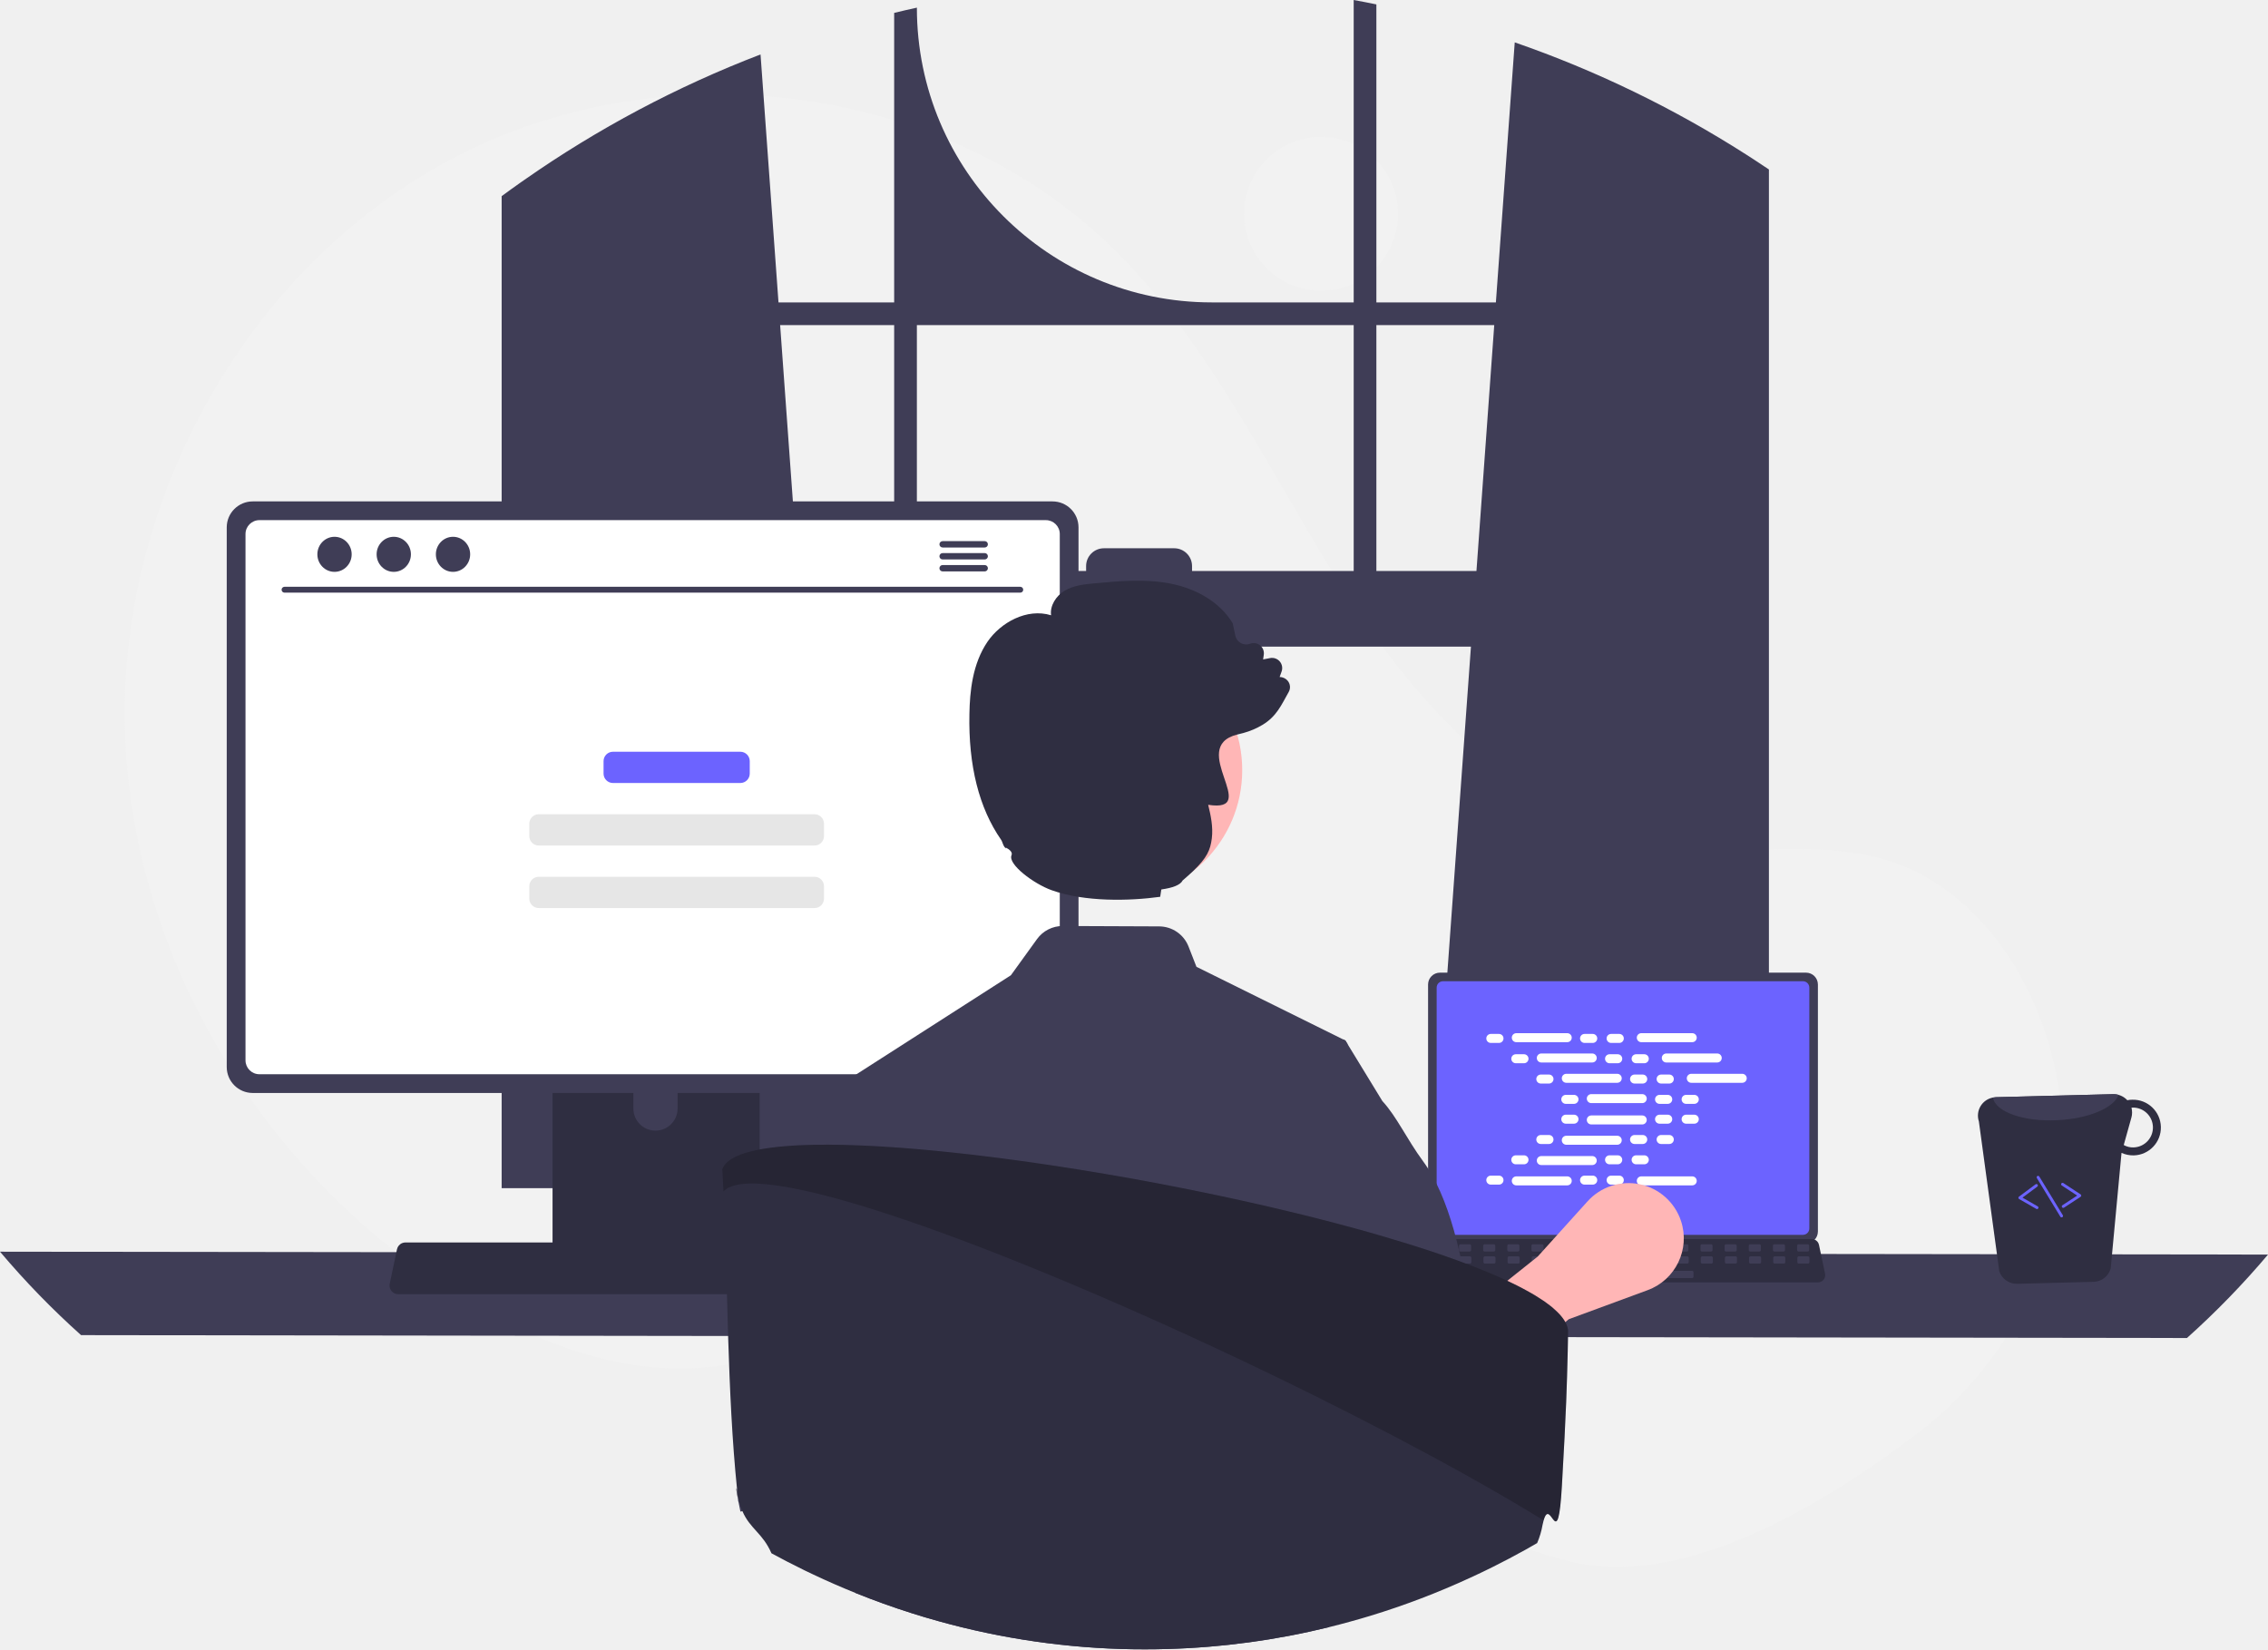
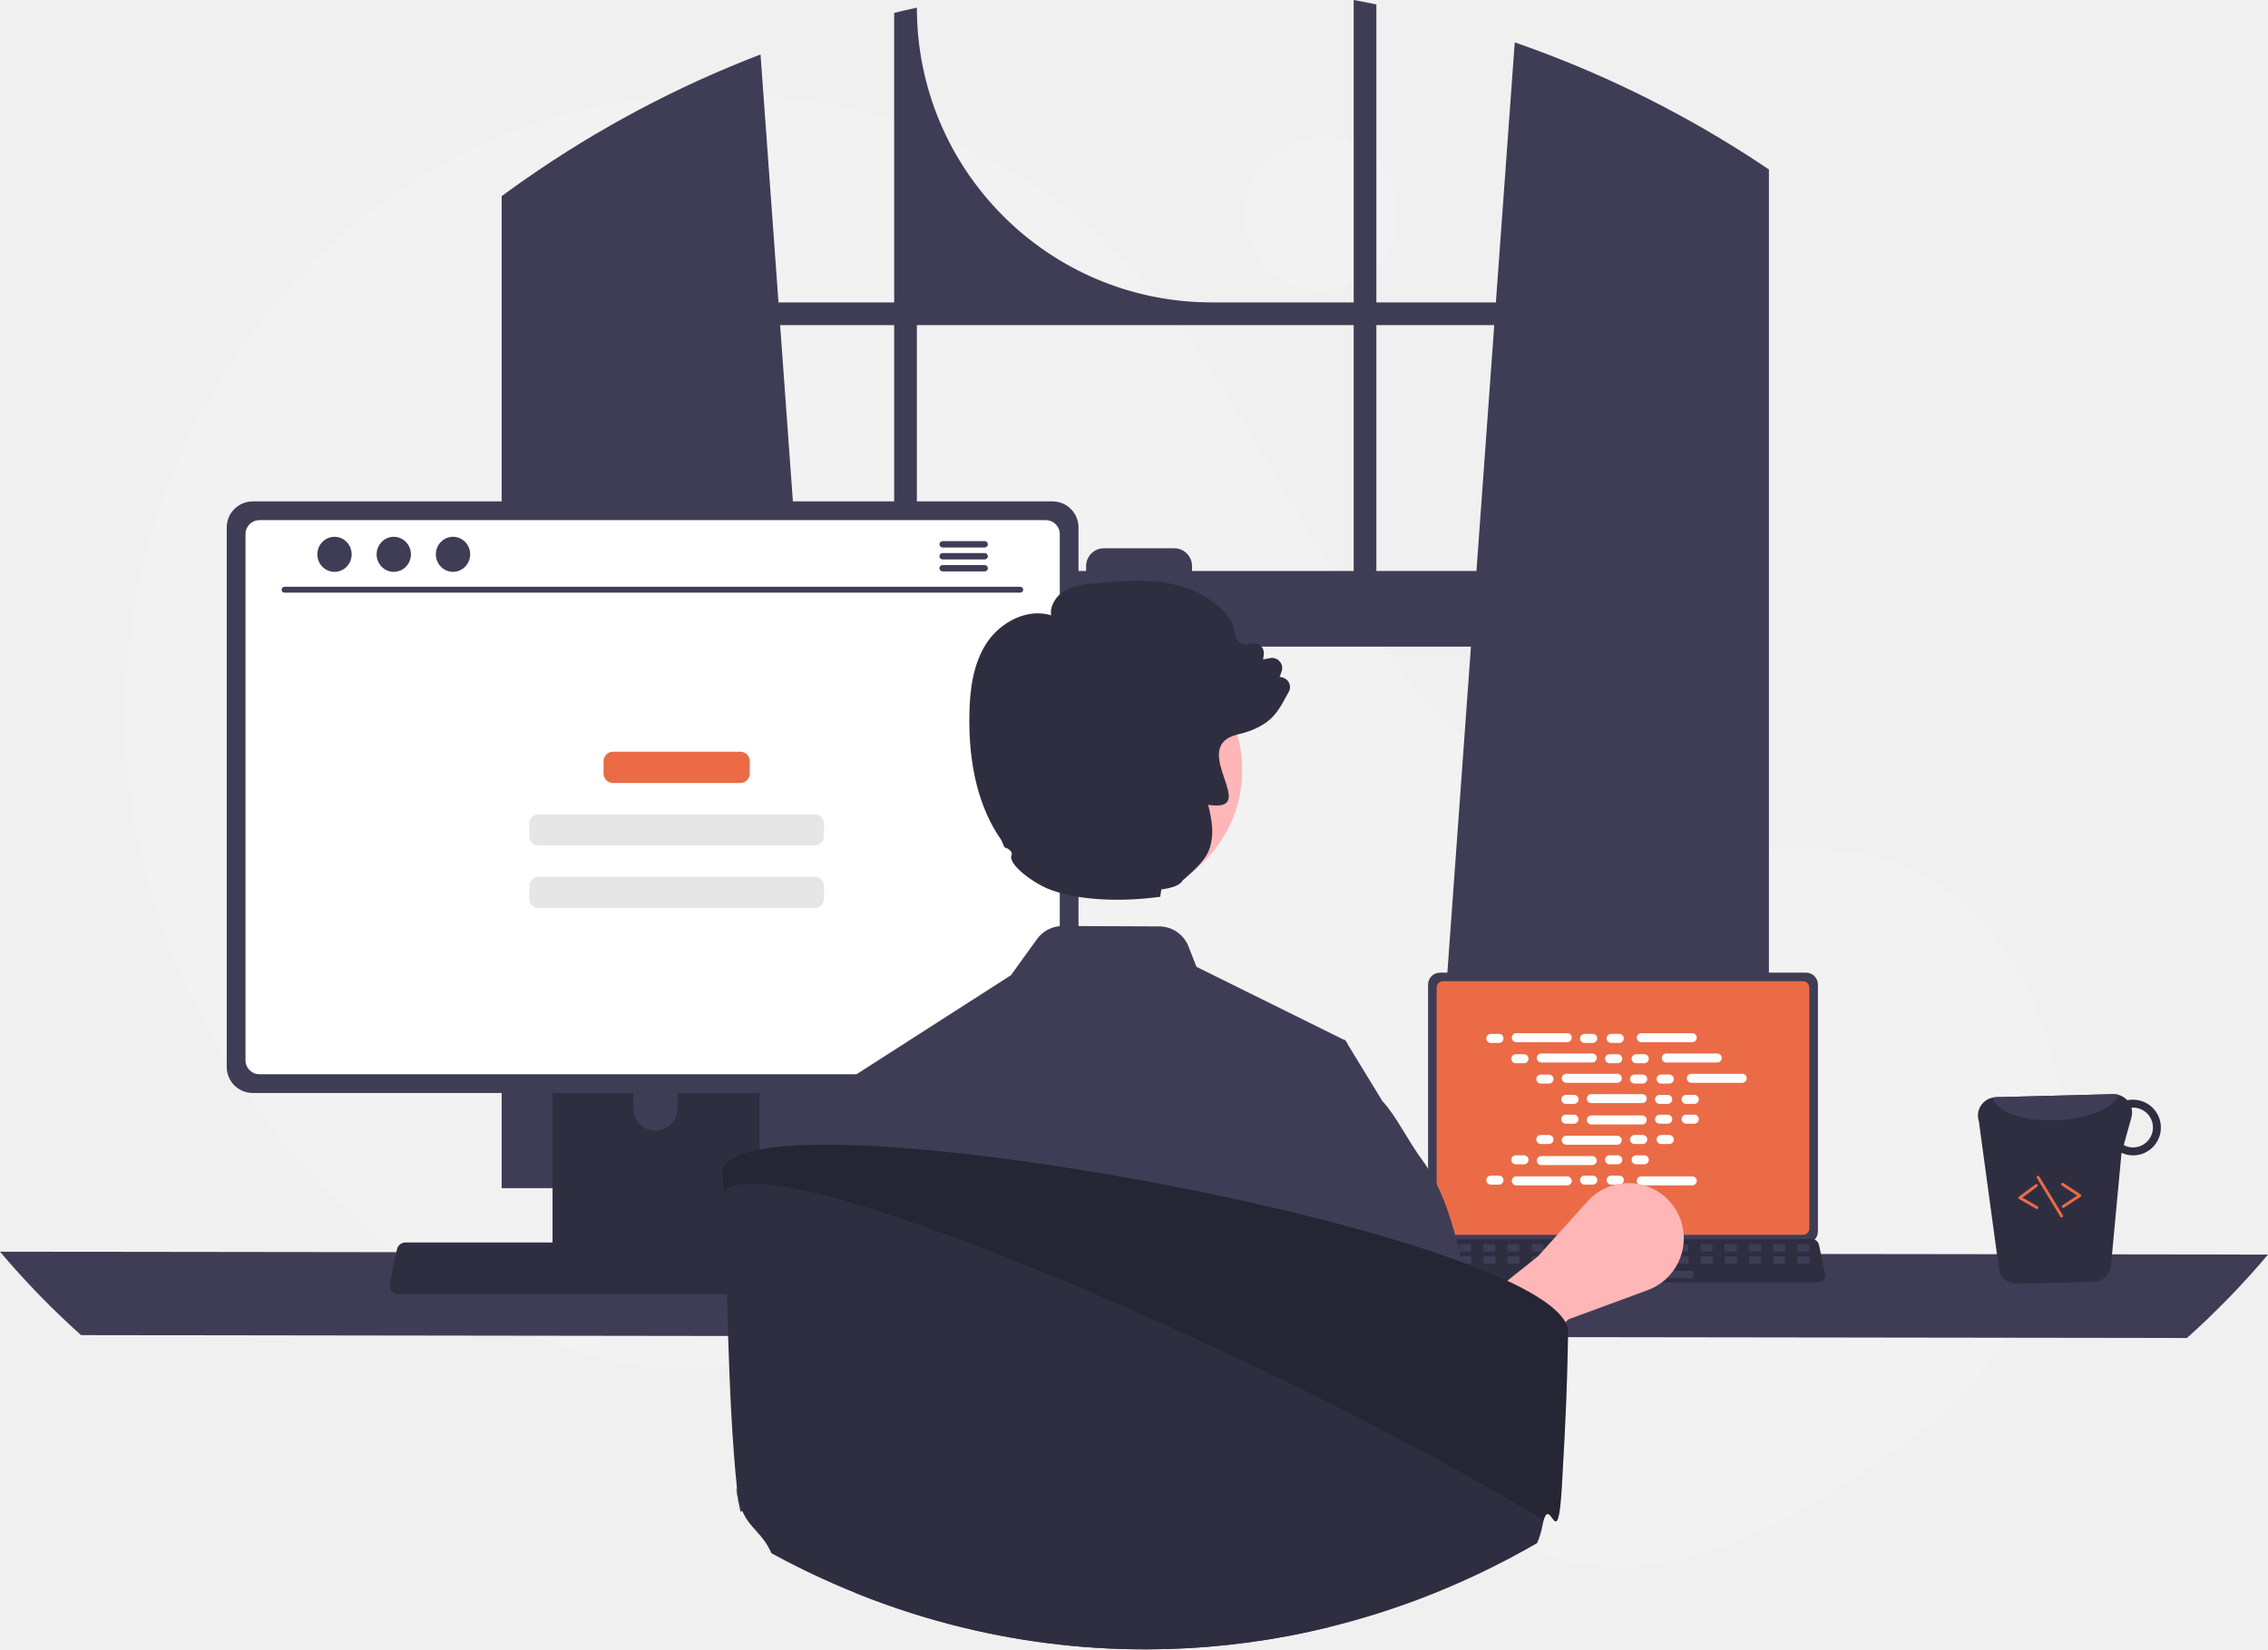
<svg xmlns="http://www.w3.org/2000/svg" data-name="Layer 1" width="786.82" height="572.258" viewBox="0 0 786.82 572.258">
  <circle cx="458.321" cy="74.182" r="26.701" fill="#f2f2f2" />
  <path d="M872.038,661.023c39.688-30.229,58.644-81.025,46.776-129.482q-.442-1.806-.934-3.604c-7.867-28.763-27.332-56.101-55.7-65.291-23.82-7.717-49.82-1.783-74.669-4.851-48.781-6.024-86.601-45.494-113.211-86.819-26.611-41.325-47.062-87.583-82.422-121.724-58.285-56.275-153.362-68.391-225.627-31.76C293.987,254.121,247.955,335.391,249.918,416.386c1.963,80.995,50.046,158.432,119.875,199.517,25.652,15.093,55.321,25.785,84.848,22.044,25.62-3.246,48.899-17.013,74.399-21.1,40.091-6.426,79.927,11.701,114.603,32.824,34.676,21.123,68.17,46.16,107.574,55.952C789.478,715.131,836.881,687.801,872.038,661.023Z" transform="translate(-206.59 -163.8711)" fill="#f2f2f2" />
  <path d="M815.016,219.191c-.87-.58-1.75-1.13-2.62-1.69a380.24,380.24,0,0,0-80.31-38.93l-6.54,90.22h-41.46v-103.39c-2.61-.54-5.24-1.05-7.87-1.53v104.92H626.946A102.27,102.27,0,0,1,524.676,166.521v-0c-2.64.57-5.26,1.18-7.88,1.83v100.44h-40.13l-6.23-86.03a380.858,380.858,0,0,0-81.94,43.53c-.44.3-.88.61-1.31.91-2.21,1.55-4.39,3.13-6.56,4.73v344.19h118.27l-2.09-28.95-11.5-158.95h231.59l-11.5,158.95-2.09,28.95h116.96v-353.45Q817.656,220.901,815.016,219.191Zm-298.22,142.78h-33.39l-6.17-85.3h39.56Zm159.42,0h-56.08v-1.69a6.18,6.18,0,0,0-6.19-6.18h-24.38a6.178,6.178,0,0,0-6.18,6.18v1.69h-58.71v-85.3h151.54Zm7.87,0v-85.3h40.89l-6.17,85.3Z" transform="translate(-206.59 -163.8711)" fill="#3f3d56" />
  <path d="M206.59,598.162a289.003,289.003,0,0,0,28.12,28.95l730.58,1a289.003,289.003,0,0,0,28.12-28.95Z" transform="translate(-206.59 -163.8711)" fill="#3f3d56" />
  <path d="M702.02,505.462v85.704a4.122,4.122,0,0,0,4.119,4.119H833.143a4.122,4.122,0,0,0,4.119-4.119v-85.704a4.124,4.124,0,0,0-4.119-4.115H706.139A4.124,4.124,0,0,0,702.02,505.462Z" transform="translate(-206.59 -163.8711)" fill="#3f3d56" />
-   <path d="M704.999,506.529V590.109a2.205,2.205,0,0,0,2.201,2.201H832.086a2.205,2.205,0,0,0,2.201-2.201V506.529a2.206,2.206,0,0,0-2.201-2.206H707.201A2.206,2.206,0,0,0,704.999,506.529Z" transform="translate(-206.59 -163.8711)" fill="#6c63ff" />
+   <path d="M704.999,506.529V590.109a2.205,2.205,0,0,0,2.201,2.201H832.086a2.205,2.205,0,0,0,2.201-2.201V506.529a2.206,2.206,0,0,0-2.201-2.206H707.201A2.206,2.206,0,0,0,704.999,506.529Z" transform="translate(-206.59 -163.8711)" fill="#eb6b47" />
  <path d="M699.364,607.881a2.47,2.47,0,0,0,1.943.93H837.299a2.502,2.502,0,0,0,2.446-3.016l-2.111-10.027a2.507,2.507,0,0,0-1.558-1.818,2.425,2.425,0,0,0-.888-.168H703.41a2.424,2.424,0,0,0-.888.168,2.507,2.507,0,0,0-1.558,1.818l-2.111,10.027A2.501,2.501,0,0,0,699.364,607.881Z" transform="translate(-206.59 -163.8711)" fill="#2f2e41" />
  <rect x="830.034" y="595.588" width="4.188" height="2.513" rx="0.488" transform="translate(1457.666 1029.819) rotate(-180)" fill="#3f3d56" />
  <rect x="821.657" y="595.588" width="4.188" height="2.513" rx="0.488" transform="translate(1440.912 1029.819) rotate(-180)" fill="#3f3d56" />
  <rect x="813.28" y="595.588" width="4.188" height="2.513" rx="0.488" transform="translate(1424.158 1029.819) rotate(-180)" fill="#3f3d56" />
  <rect x="804.903" y="595.588" width="4.188" height="2.513" rx="0.488" transform="translate(1407.404 1029.819) rotate(-180)" fill="#3f3d56" />
  <rect x="796.526" y="595.588" width="4.188" height="2.513" rx="0.488" transform="translate(1390.65 1029.819) rotate(-180)" fill="#3f3d56" />
  <rect x="788.149" y="595.588" width="4.188" height="2.513" rx="0.488" transform="translate(1373.896 1029.819) rotate(-180)" fill="#3f3d56" />
  <rect x="779.772" y="595.588" width="4.188" height="2.513" rx="0.488" transform="translate(1357.142 1029.819) rotate(-180)" fill="#3f3d56" />
  <rect x="771.395" y="595.588" width="4.188" height="2.513" rx="0.488" transform="translate(1340.388 1029.819) rotate(-180)" fill="#3f3d56" />
  <rect x="763.018" y="595.588" width="4.188" height="2.513" rx="0.488" transform="translate(1323.634 1029.819) rotate(-180)" fill="#3f3d56" />
  <rect x="754.641" y="595.588" width="4.188" height="2.513" rx="0.488" transform="translate(1306.88 1029.819) rotate(-180)" fill="#3f3d56" />
  <rect x="746.264" y="595.588" width="4.188" height="2.513" rx="0.488" transform="translate(1290.126 1029.819) rotate(-180)" fill="#3f3d56" />
  <rect x="737.887" y="595.588" width="4.188" height="2.513" rx="0.488" transform="translate(1273.372 1029.819) rotate(-180)" fill="#3f3d56" />
  <rect x="729.51" y="595.588" width="4.188" height="2.513" rx="0.488" transform="translate(1256.618 1029.819) rotate(-180)" fill="#3f3d56" />
  <rect x="721.133" y="595.588" width="4.188" height="2.513" rx="0.488" transform="translate(1239.865 1029.819) rotate(-180)" fill="#3f3d56" />
  <rect x="712.756" y="595.588" width="4.188" height="2.513" rx="0.488" transform="translate(1223.111 1029.819) rotate(-180)" fill="#3f3d56" />
  <rect x="704.379" y="595.588" width="4.188" height="2.513" rx="0.488" transform="translate(1206.357 1029.819) rotate(-180)" fill="#3f3d56" />
  <rect x="830.133" y="599.777" width="4.188" height="2.513" rx="0.488" transform="translate(1457.864 1038.196) rotate(-180)" fill="#3f3d56" />
  <rect x="821.756" y="599.777" width="4.188" height="2.513" rx="0.488" transform="translate(1441.11 1038.196) rotate(-180)" fill="#3f3d56" />
  <rect x="813.379" y="599.777" width="4.188" height="2.513" rx="0.488" transform="translate(1424.356 1038.196) rotate(-180)" fill="#3f3d56" />
  <rect x="805.002" y="599.777" width="4.188" height="2.513" rx="0.488" transform="translate(1407.602 1038.196) rotate(-180)" fill="#3f3d56" />
  <rect x="796.625" y="599.777" width="4.188" height="2.513" rx="0.488" transform="translate(1390.848 1038.196) rotate(-180)" fill="#3f3d56" />
  <rect x="788.248" y="599.777" width="4.188" height="2.513" rx="0.488" transform="translate(1374.094 1038.196) rotate(-180)" fill="#3f3d56" />
  <rect x="779.871" y="599.777" width="4.188" height="2.513" rx="0.488" transform="translate(1357.34 1038.196) rotate(-180)" fill="#3f3d56" />
  <rect x="771.494" y="599.777" width="4.188" height="2.513" rx="0.488" transform="translate(1340.586 1038.196) rotate(-180)" fill="#3f3d56" />
  <rect x="763.117" y="599.777" width="4.188" height="2.513" rx="0.488" transform="translate(1323.832 1038.196) rotate(-180)" fill="#3f3d56" />
  <rect x="754.74" y="599.777" width="4.188" height="2.513" rx="0.488" transform="translate(1307.078 1038.196) rotate(-180)" fill="#3f3d56" />
  <rect x="746.363" y="599.777" width="4.188" height="2.513" rx="0.488" transform="translate(1290.324 1038.196) rotate(-180)" fill="#3f3d56" />
  <rect x="737.986" y="599.777" width="4.188" height="2.513" rx="0.488" transform="translate(1273.57 1038.196) rotate(-180)" fill="#3f3d56" />
  <rect x="729.609" y="599.777" width="4.188" height="2.513" rx="0.488" transform="translate(1256.816 1038.196) rotate(-180)" fill="#3f3d56" />
  <rect x="721.232" y="599.777" width="4.188" height="2.513" rx="0.488" transform="translate(1240.062 1038.196) rotate(-180)" fill="#3f3d56" />
  <rect x="712.855" y="599.777" width="4.188" height="2.513" rx="0.488" transform="translate(1223.309 1038.196) rotate(-180)" fill="#3f3d56" />
  <rect x="704.478" y="599.777" width="4.188" height="2.513" rx="0.488" transform="translate(1206.555 1038.196) rotate(-180)" fill="#3f3d56" />
  <rect x="760.604" y="604.803" width="33.508" height="2.513" rx="0.488" transform="translate(1348.126 1048.248) rotate(-180)" fill="#3f3d56" />
  <rect x="515.631" y="358.737" width="5.966" height="3.122" rx="1.561" fill="#fff" />
  <rect x="548.154" y="358.737" width="5.966" height="3.122" rx="1.561" fill="#fff" />
  <rect x="557.369" y="358.737" width="5.966" height="3.122" rx="1.561" fill="#fff" />
  <rect x="524.477" y="358.477" width="20.796" height="3.122" rx="1.561" fill="#fff" />
  <rect x="567.841" y="358.477" width="20.796" height="3.122" rx="1.561" fill="#fff" />
  <rect x="524.304" y="365.784" width="5.966" height="3.122" rx="1.561" fill="#fff" />
  <rect x="556.827" y="365.784" width="5.966" height="3.122" rx="1.561" fill="#fff" />
  <rect x="566.042" y="365.784" width="5.966" height="3.122" rx="1.561" fill="#fff" />
  <rect x="533.15" y="365.523" width="20.796" height="3.122" rx="1.561" fill="#fff" />
  <rect x="576.514" y="365.523" width="20.796" height="3.122" rx="1.561" fill="#fff" />
  <rect x="532.977" y="372.83" width="5.966" height="3.122" rx="1.561" fill="#fff" />
  <rect x="565.5" y="372.83" width="5.966" height="3.122" rx="1.561" fill="#fff" />
  <rect x="574.715" y="372.83" width="5.966" height="3.122" rx="1.561" fill="#fff" />
  <rect x="541.823" y="372.57" width="20.796" height="3.122" rx="1.561" fill="#fff" />
  <rect x="585.187" y="372.57" width="20.796" height="3.122" rx="1.561" fill="#fff" />
  <rect x="541.649" y="379.877" width="5.966" height="3.122" rx="1.561" fill="#fff" />
  <rect x="574.172" y="379.877" width="5.966" height="3.122" rx="1.561" fill="#fff" />
  <rect x="583.387" y="379.877" width="5.966" height="3.122" rx="1.561" fill="#fff" />
  <rect x="550.496" y="379.617" width="20.796" height="3.122" rx="1.561" fill="#fff" />
  <rect x="548.154" y="407.898" width="5.966" height="3.122" rx="1.561" fill="#fff" />
  <rect x="557.369" y="407.898" width="5.966" height="3.122" rx="1.561" fill="#fff" />
  <rect x="567.841" y="408.158" width="20.796" height="3.122" rx="1.561" fill="#fff" />
  <rect x="515.631" y="407.898" width="5.966" height="3.122" rx="1.561" fill="#fff" />
  <rect x="524.477" y="408.158" width="20.796" height="3.122" rx="1.561" fill="#fff" />
  <rect x="524.304" y="400.851" width="5.966" height="3.122" rx="1.561" fill="#fff" />
  <rect x="556.827" y="400.851" width="5.966" height="3.122" rx="1.561" fill="#fff" />
  <rect x="566.042" y="400.851" width="5.966" height="3.122" rx="1.561" fill="#fff" />
  <rect x="533.15" y="401.111" width="20.796" height="3.122" rx="1.561" fill="#fff" />
  <rect x="532.977" y="393.804" width="5.966" height="3.122" rx="1.561" fill="#fff" />
  <rect x="565.5" y="393.804" width="5.966" height="3.122" rx="1.561" fill="#fff" />
  <rect x="574.715" y="393.804" width="5.966" height="3.122" rx="1.561" fill="#fff" />
  <rect x="541.823" y="394.064" width="20.796" height="3.122" rx="1.561" fill="#fff" />
  <rect x="541.649" y="386.758" width="5.966" height="3.122" rx="1.561" fill="#fff" />
  <rect x="574.172" y="386.758" width="5.966" height="3.122" rx="1.561" fill="#fff" />
  <rect x="583.387" y="386.758" width="5.966" height="3.122" rx="1.561" fill="#fff" />
  <rect x="550.496" y="387.018" width="20.796" height="3.122" rx="1.561" fill="#fff" />
  <path d="M711.507,654.353l-13.35-21.102,41.902-33.403,17.295-19.161a19.161,19.161,0,0,1,32.418,6.828h0a19.161,19.161,0,0,1-11.57,23.991l-27.349,10.075Z" transform="translate(-206.59 -163.8711)" fill="#ffb6b6" />
  <path d="M398.28,501.352v102.56h71.85v-102.56a3.448,3.448,0,0,0-2.43-3.3,3.175,3.175,0,0,0-1.03-.16H401.75A3.463,3.463,0,0,0,398.28,501.352Zm28.04,35.24a7.67,7.67,0,0,1,15.34,0v11.9a7.67,7.67,0,0,1-15.34,0Z" transform="translate(-206.59 -163.8711)" fill="#2f2e41" />
  <path d="M398.06,600.632v9.89a1.946,1.946,0,0,0,1.93,1.94h68.43a1.94,1.94,0,0,0,1.93-1.94v-9.89Z" transform="translate(-206.59 -163.8711)" fill="#3f3d56" />
  <path d="M285.25,346.832V534.092a9.007,9.007,0,0,0,9,9h277.5a9.007,9.007,0,0,0,9-9V346.832a9.011,9.011,0,0,0-9-8.99H294.25A9.012,9.012,0,0,0,285.25,346.832Z" transform="translate(-206.59 -163.8711)" fill="#3f3d56" />
  <path d="M291.76,349.162v182.62a4.818,4.818,0,0,0,4.81,4.81H569.44a4.818,4.818,0,0,0,4.81-4.81v-182.62a4.82,4.82,0,0,0-4.81-4.82H296.57A4.821,4.821,0,0,0,291.76,349.162Z" transform="translate(-206.59 -163.8711)" fill="#fff" />
  <path d="M342.4,611.792a2.948,2.948,0,0,0,2.32,1.11h162.34a2.987,2.987,0,0,0,2.92-3.6l-2.52-11.97a2.993,2.993,0,0,0-1.86-2.17,2.895,2.895,0,0,0-1.06-.2H347.23a2.894,2.894,0,0,0-1.06.2,2.992,2.992,0,0,0-1.86,2.17l-2.52,11.97A2.985,2.985,0,0,0,342.4,611.792Z" transform="translate(-206.59 -163.8711)" fill="#2f2e41" />
  <path d="M560.585,369.499H305.261a1.016,1.016,0,0,1,0-2.031H560.585a1.016,1.016,0,0,1,0,2.031Z" transform="translate(-206.59 -163.8711)" fill="#3f3d56" />
  <ellipse cx="116.051" cy="192.33" rx="5.95" ry="6.083" fill="#3f3d56" />
  <ellipse cx="136.607" cy="192.33" rx="5.95" ry="6.083" fill="#3f3d56" />
  <ellipse cx="157.163" cy="192.33" rx="5.95" ry="6.083" fill="#3f3d56" />
  <path d="M548.206,351.622h-14.6a1.105,1.105,0,0,0,0,2.21h14.6a1.105,1.105,0,0,0,0-2.21Z" transform="translate(-206.59 -163.8711)" fill="#3f3d56" />
  <path d="M548.206,355.772h-14.6a1.105,1.105,0,0,0,0,2.21h14.6a1.105,1.105,0,0,0,0-2.21Z" transform="translate(-206.59 -163.8711)" fill="#3f3d56" />
  <path d="M548.206,359.922h-14.6a1.105,1.105,0,0,0,0,2.21h14.6a1.105,1.105,0,0,0,0-2.21Z" transform="translate(-206.59 -163.8711)" fill="#3f3d56" />
  <path d="M900.186,604.972a6.416,6.416,0,0,0,6.183,4.331l26.492-.682a6.329,6.329,0,0,0,5.981-4.657l3.749-40.087a9.794,9.794,0,0,0,4.238.871,9.661,9.661,0,1,0-.485-19.317,8.184,8.184,0,0,0-1.736.181,6.548,6.548,0,0,0-4.874-2.103l-40.751,1.052a5.853,5.853,0,0,0-1.005.125,6.365,6.365,0,0,0-4.873,8.265Zm43.173-43.817,2.668-9.553a6.506,6.506,0,0,0,.02-3.375c.129-0.0.244-.062.373-.062a6.91,6.91,0,0,1,.324,13.817A6.505,6.505,0,0,1,943.359,561.156Z" transform="translate(-206.59 -163.8711)" fill="#2f2e41" />
  <path d="M897.978,544.686c.868,4.964,10.629,8.454,22.366,7.847,10.793-.497,19.617-4.287,21.234-8.778a6.025,6.025,0,0,0-1.844-.246l-40.751,1.052A5.853,5.853,0,0,0,897.978,544.686Z" transform="translate(-206.59 -163.8711)" fill="#3f3d56" />
-   <path d="M922.494,582.944a.497.497,0,0,0,.151-.066l5.753-3.766a.499.499,0,0,0,0-.836l-5.98-3.917a.5.5,0,1,0-.548.836l5.341,3.498-5.114,3.348a.5.5,0,0,0,.396.903Z" transform="translate(-206.59 -163.8711)" fill="#6c63ff" />
-   <path d="M913.408,583.363a.5.5,0,0,0,.126-.918l-5.303-3.04,5.126-3.807a.5.5,0,1,0-.596-.802l-5.739,4.263a.5.5,0,0,0,.049.835l5.965,3.42A.5.5,0,0,0,913.408,583.363Z" transform="translate(-206.59 -163.8711)" fill="#6c63ff" />
-   <path d="M921.922,586.244a.482.482,0,0,0,.137-.058.5.5,0,0,0,.168-.687l-8.155-13.408a.5.5,0,0,0-.854.521l8.155,13.408A.5.5,0,0,0,921.922,586.244Z" transform="translate(-206.59 -163.8711)" fill="#6c63ff" />
-   <rect x="209.385" y="260.827" width="50.719" height="10.846" rx="3.264" fill="#6c63ff" />
+   <path d="M922.494,582.944a.497.497,0,0,0,.151-.066l5.753-3.766a.499.499,0,0,0,0-.836l-5.98-3.917a.5.5,0,1,0-.548.836l5.341,3.498-5.114,3.348a.5.5,0,0,0,.396.903Z" transform="translate(-206.59 -163.8711)" fill="#eb6b47" />
+   <path d="M913.408,583.363a.5.5,0,0,0,.126-.918l-5.303-3.04,5.126-3.807a.5.5,0,1,0-.596-.802l-5.739,4.263a.5.5,0,0,0,.049.835l5.965,3.42A.5.5,0,0,0,913.408,583.363Z" transform="translate(-206.59 -163.8711)" fill="#eb6b47" />
+   <path d="M921.922,586.244a.482.482,0,0,0,.137-.058.5.5,0,0,0,.168-.687l-8.155-13.408a.5.5,0,0,0-.854.521l8.155,13.408A.5.5,0,0,0,921.922,586.244Z" transform="translate(-206.59 -163.8711)" fill="#eb6b47" />
+   <rect x="209.385" y="260.827" width="50.719" height="10.846" rx="3.264" fill="#eb6b47" />
  <rect x="183.626" y="282.519" width="102.236" height="10.846" rx="3.264" fill="#e6e6e6" />
  <rect x="183.626" y="304.21" width="102.236" height="10.846" rx="3.264" fill="#e6e6e6" />
  <path d="M497.301,540.717l.217.684.011.023,6.525,19.838,7.506,22.861,14.123,42.961.137,6.673v.023l1.049,53.684-2.909,7.278,3.274,11.932s-1.506-18.037-9.582-7.679c-4.574,5.886-9.925,11.91-14.317,17.556q9.6,3.884,19.507,7.027c1.426.456,2.863.89,4.301,1.323q.462.137.924.274a266.863,266.863,0,0,0,67.351,10.826c1.186.034,2.35.057,3.479.08.399.011.787.023,1.175.023,1.278.011,2.544.023,3.822.023q3.867,0,7.7-.114a266.853,266.853,0,0,0,56.091-7.586c-.125-7.586-.468-16.45-.958-25.918-.228-4.643-5.35-9.674-5.658-14.533-.217-3.65,4.381-7.084,4.141-10.792-1.551-22.827-3.491-14.064-4.928-30.229q-.222-2.379-.411-4.552c-.924-10.381-1.563-16.872-1.563-16.872l6.137-38.683,9.639-60.734-.742-1.221-.833-.411-50.844-25.165-2.761-7.073a10.979,10.979,0,0,0-10.141-6.947l-33.493-.137a10.931,10.931,0,0,0-8.909,4.529l-9.069,12.56Z" transform="translate(-206.59 -163.8711)" fill="#3f3d56" />
  <path d="M533.407,617.525,525.82,633.758l-5.179,11.088-8.909,46.646-4.46,4.734L503.45,679.467l-39.998,8.881c-1.312-7.29-.351.247-1.161-7.75.228-.228.468-.456.707-.685.639-.593,1.175-1.152,1.164-1.688-.456-27.584.913-74.526,12.343-102.966a60.053,60.053,0,0,1,7.027-13.107c.228-.308.445-.616.662-.924,5.27-7.381,8.601-14.647,13.324-19.815v-.011a.53.53,0,0,0,.08-.08.157.157,0,0,0,.046-.034l32.443-17.203,1.392,39.105.992,28.109Z" transform="translate(-206.59 -163.8711)" fill="#3f3d56" />
  <path d="M650.391,622.135l9.476,20.275,3.307,7.061,8.907,46.642,4.446,4.723,3.83-16.755,1.8-.369,32.459-6.722,9.461,30.046a17.984,17.984,0,0,0-3.261-22.506c-.646-.585-1.184-1.154-1.169-1.692.538-32.443-1.446-91.684-19.367-116.066-5.692-7.738-9.107-15.445-14.076-20.829-.015-.015-.015-.031-.031-.031L674.081,526.114l-.738-1.215-.831-.415Z" transform="translate(-206.59 -163.8711)" fill="#3f3d56" />
  <circle id="a657ec4b-47ce-4d2a-9c58-81a811696ca9" data-name="Ellipse 5" cx="386.397" cy="267.201" r="44.558" fill="#ffb6b6" />
  <path d="M653.212,399.948a3.759,3.759,0,0,0-2.69-1.19l.67-1.86a3.528,3.528,0,0,0-3.96-4.7l-2.44.47.23-1.63a3.534,3.534,0,0,0-4.73-3.82,3.766,3.766,0,0,1-3.24-.23,3.846,3.846,0,0,1-1.92-2.61l-.85-4.1-.09-.22c-4.14-6.9-12.1-11.92-21.84-13.76-8.67-1.65-17.56-.81-26.13-.02-3.4.32-7.24.68-10.44,2.64-2.72,1.68-5.02,5.04-4.55,8.43-8.45-2.59-17.51,2.58-22,9.1-5.32,7.76-6.19,17.48-6.33,25.08-.38,17.98,3.33,32.69,11,43.73.56.8.7,2.47,1.81,3.03l-.23-.37c1.24.62,2.5,1.62,2.03,2.69-1.35,3.08,7.62,9.89,13.94,12.14,11.53,4.11,26.86,3.76,37.64,2.28l.38-2.55c3.89-.53,6.63-1.54,7.4-3.12,1.36-1.16,2.52-2.2,3.53-3.16l.01-.01c.02-.02.06-.05.08-.07,4.87-4.67,6-7.33,6.51-11.38.49-3.97-.38-8-1.27-11.63,18.74,2.9-7.38-19.96,10.08-24.38a5.434,5.434,0,0,1,.61-.15c.51-.12,1.02-.24,1.51-.38a26.448,26.448,0,0,0,6.72-2.87c4.88-2.97,6.49-6.91,9.01-11.35A3.427,3.427,0,0,0,653.212,399.948Z" transform="translate(-206.59 -163.8711)" fill="#2f2e41" />
  <path d="M750.582,625.308c-.01,1.75-.03,4.2-.11,7.23q-.015.63-.03,1.29c-.13,5.57-.26,10.24-.47,15.43-.01.36-.02.71-.04,1.07-.28,7.24-.72,15.67-1.48,29.02-1.41,24.66-3.87,3.39-6.34,12.04-.12.43-.25.94-.37,1.54a27.916,27.916,0,0,1-1.88,6.33c-1.31.78-2.66,1.53-3.99,2.28-3.79,2.11-7.64,4.14-11.52,6.07-2.18,1.08-4.37,2.14-6.57,3.16-.35.16-.69.32-1.03.47a270.887,270.887,0,0,1-34.75,13.26c-2.32.7-4.63,1.38-6.97,2.01-2.44.68-4.88,1.32-7.35,1.92a266.893,266.893,0,0,1-56.09,7.59c-2.55.08-5.12.11-7.7.11-1.28,0-2.54-.01-3.82-.02-.39,0-.78-.01-1.17-.02-1.13-.03-2.3-.05-3.48-.08a266.663,266.663,0,0,1-67.35-10.83l-.93-.27c-1.44-.44-2.87-.87-4.3-1.33q-9.9-3.135-19.51-7.02-7.335-2.955-14.5-6.34a.339.339,0,0,1-.12-.06c-1-.46-2.01-.94-3.01-1.43-.13-.07-.27-.14-.41-.21q-5.595-2.73-11.07-5.72c-3.07-7.05-7.39-8.4-10.07-14.6a25.874,25.874,0,0,1-1.68-5.74c0-.02-.01-.04-.01-.07.28,3.72-1.19-6.6-.01-.04-.01-.12-.02-.25-.03-.4-.03-.36-.07-.8-.13-1.35-3.43-33.49-3.21-71.79-4.7-103.35q-.15-3.06-.31-5.86c-.03-.62-.07-1.23-.11-1.83.07-.18.15-.37.24-.55a1.002,1.002,0,0,1,.07-.15,1.623,1.623,0,0,1,.1-.18c.02-.03.05-.07.07-.1a.917.917,0,0,1,.05-.1c.09-.14.19-.29.3-.43.05-.06.09-.11.14-.16a.808.808,0,0,1,.12-.14.637.637,0,0,1,.11-.13c.04-.04.08-.09.13-.14a.302.302,0,0,1,.08-.08,2.033,2.033,0,0,1,.26-.25,9.624,9.624,0,0,1,1.14-.9c.14-.09.29-.18.43-.28a19.135,19.135,0,0,1,3.17-1.52c.38-.14.76-.27,1.17-.41.15-.04.29-.09.44-.14.22-.07.44-.14.67-.19,1.14-.34,2.37-.63,3.7-.9.16-.03.33-.06.5-.1.24-.05.49-.09.74-.13.34-.06.69-.12,1.04-.18,2.97-.47,6.34-.82,10.06-1.05q.525-.03,1.05-.06c.41-.02.82-.04,1.24-.06.35-.02.71-.03,1.07-.04.35-.02.71-.03,1.08-.04,1.01-.03,2.05-.06,3.11-.08,3.02-.06,6.2-.04,9.54.03,1.55.04,3.13.08,4.75.15.11,0,.21.01.31.01,1.41.05,2.83.11,4.29.19,1.02.05,2.05.1,3.08.16.97.06,1.95.12,2.94.19.77.04,1.54.1,2.32.15.66.05,1.32.1,1.98.14l.9.06c.49.04.98.07,1.48.12,1.1.09,2.2.18,3.32.27,1.11.1,2.24.2,3.37.3s2.27.21,3.41.32c.12.01.23.02.34.03,1.04.11,2.08.21,3.13.32.24.02.49.04.73.07,1.001.101,2.022.218,3.032.326.31.033.618.066.929.1.791.086,1.572.161,2.368.254,1.05.12,2.12.23,3.16.37.81.09,1.62.18,2.43.28,1.27.15,2.56.31,3.85.48.49.06.98.12,1.47.19,3.68.46,7.4.97,11.18,1.5,5.73.81,11.55,1.69,17.41,2.64q8.805,1.425,17.71,3.01c1.5.27,3,.54,4.51.82q1.02.195,2.04.39c1.16.21,2.32.43,3.48.65,1.16.22,2.32.44,3.48.67,1.38.27,2.77.54,4.15.81,9.09,1.8,18.13,3.72,26.95,5.73,1.45.33,2.9.67,4.34,1q4.32,1.005,8.56,2.04c.78.18,1.55.37,2.32.56,1.92.48,3.84.96,5.73,1.45l.33.09c1.39.34,2.75.69,4.11,1.05q4.815,1.26,9.47,2.55,3.09.855,6.11,1.73c3.01.87,5.96,1.75,8.83,2.64.71.22,1.42.44,2.12.65,2.1.65,4.17,1.31,6.18,1.97,1.6.52,3.16,1.05,4.7,1.58q2.31.795,4.53,1.59c.95.34,1.89.7,2.83,1.04,1.35.5,2.68,1,3.98,1.5.4.15.79.31,1.18.46.25.11.49.2.73.3.47.19.95.37,1.41.56.47.18.93.37,1.39.57.45.18.91.37,1.35.56.45.18.89.37,1.33.57.37.15.73.31,1.08.47.71.31,1.42.62,2.11.94.34.16.68.31,1.02.47l.78.36c.11.06.22.11.33.16.25.12.51.25.76.37.58.27,1.15.56,1.71.83.75.38,1.48.76,2.18,1.13.71.38,1.4.76,2.06,1.13.11.06.21.12.32.18.15.08.3.17.45.25.51.29,1,.59,1.49.88.96.59,1.87,1.17,2.72,1.75.19.13.37.26.56.38.63.45,1.23.89,1.79,1.34,0,.01,0,.01.01.01.19.14.37.29.55.43.15.14.31.26.46.4.52.45,1,.88,1.44,1.32a5.667,5.667,0,0,1,.42.43,1.208,1.208,0,0,1,.16.16c.2.2.38.4.55.6a.553.553,0,0,1,.07.09c.24.28.46.56.67.84.1.14.21.28.3.42.12.17.24.35.34.52.09.14.17.29.25.43a7.257,7.257,0,0,1,.54,1.13,5.241,5.241,0,0,1,.27.82A5.844,5.844,0,0,1,750.582,625.308Z" transform="translate(-206.59 -163.8711)" fill="#2f2e41" />
  <path d="M750.582,625.308c-.01,1.75-.03,4.2-.11,7.23-.01.42-.03.85-.04,1.29-.1,4.25-.25,9.5-.46,15.43-.01.36-.02.71-.04,1.07-.28,7.24-.72,15.67-1.48,29.02-1.41,24.66-3.87,3.39-6.34,12.04-6.86-4.22-14.38-8.64-22.42-13.18q-2.175-1.23-4.39-2.47c-16.08-8.97-34.04-18.37-52.79-27.68-.74-.37-1.49-.74-2.23-1.1-42.95-21.23-89.83-41.88-127.81-55.66-7.33-2.66-14.33-5.06-20.91-7.17-13.86-4.43-25.84-7.53-35.06-8.87-9.6-1.4-16.23-.9-18.91,1.99q-.15-3.06-.31-5.86-.06-.93-.12-1.83c.062-.165.142-.322.22-.48.011-.023.019-.047.03-.07a1.002,1.002,0,0,1,.07-.15,1.623,1.623,0,0,1,.1-.18,1.06,1.06,0,0,1,.12-.2c.09-.14.19-.29.3-.43a3.483,3.483,0,0,1,.26-.3.637.637,0,0,1,.11-.13c.04-.04.08-.09.13-.14a.302.302,0,0,1,.08-.08,2.033,2.033,0,0,1,.26-.25,9.624,9.624,0,0,1,1.14-.9c.14-.09.29-.18.43-.28a19.135,19.135,0,0,1,3.17-1.52c.38-.14.76-.27,1.17-.41.15-.04.29-.09.44-.14.22-.07.44-.14.67-.19,1.14-.34,2.37-.63,3.7-.9.4-.08.82-.16,1.24-.23.34-.06.69-.12,1.04-.18,2.97-.47,6.34-.82,10.06-1.05q.525-.03,1.05-.06c.41-.02.82-.04,1.24-.06.35-.02.71-.03,1.07-.04.35-.02.71-.03,1.08-.04,1.01-.03,2.05-.06,3.11-.08,3.02-.05,6.2-.03,9.54.04,1.55.03,3.13.08,4.75.15.1,0,.21.01.31.01,1.41.04,2.84.11,4.29.18,1.02.05,2.05.1,3.08.16.97.06,1.95.12,2.94.19.77.04,1.54.1,2.32.15.66.05,1.32.1,1.98.14.79.06,1.58.12,2.38.18,1.1.09,2.2.18,3.32.27,1.11.1,2.24.2,3.37.3s2.27.21,3.41.32c.12.01.23.02.34.03,1.04.11,2.08.21,3.13.32q8.73.885,17.97,2.07,5.52.705,11.18,1.51c5.73.81,11.55,1.69,17.41,2.63q8.805,1.425,17.71,3.01c1.5.27,3,.54,4.51.82q2.76.51,5.52,1.04c1.16.22,2.32.44,3.48.67,1.38.27,2.77.54,4.15.81,9.09,1.8,18.13,3.72,26.95,5.73,1.45.33,2.9.67,4.34,1q4.32,1.005,8.56,2.04c.78.19,1.55.38,2.32.57q2.895.72,5.73,1.44v.01c.11.02.22.05.33.08,1.38.35,2.75.7,4.11,1.06q4.815,1.26,9.47,2.54c2.06.58,4.1,1.15,6.11,1.73,3.01.88,5.96,1.76,8.83,2.64.71.22,1.42.44,2.12.65q3.15.99,6.18,1.97c1.6.52,3.16,1.05,4.7,1.58q2.31.795,4.53,1.59c.96.34,1.9.69,2.83,1.03,1.36.5,2.68,1,3.98,1.51.4.15.79.31,1.18.46.73.28,1.44.57,2.14.86.47.18.93.37,1.39.57.45.18.91.37,1.35.56.45.18.89.37,1.33.57.37.15.73.31,1.08.47.71.31,1.42.62,2.11.94.34.16.68.31,1.02.47l.78.36c.11.06.22.11.33.16.85.4,1.67.8,2.47,1.2.75.38,1.48.76,2.18,1.13.83.44,1.62.87,2.38,1.31.15.08.3.17.45.25.51.29,1,.59,1.49.88.96.59,1.87,1.17,2.72,1.75.84.58,1.62,1.15,2.35,1.72,0,.01,0,.01.01.01.35.28.69.56,1.01.83.52.45,1,.88,1.44,1.32a5.667,5.667,0,0,1,.42.43,1.208,1.208,0,0,1,.16.16c.21.23.42.46.62.69.24.28.46.56.67.84.1.14.21.28.3.42.12.17.24.35.34.52.09.14.17.29.25.43a7.257,7.257,0,0,1,.54,1.13,6.053,6.053,0,0,1,.27.82A5.844,5.844,0,0,1,750.582,625.308Z" transform="translate(-206.59 -163.8711)" opacity="0.2" />
</svg>
